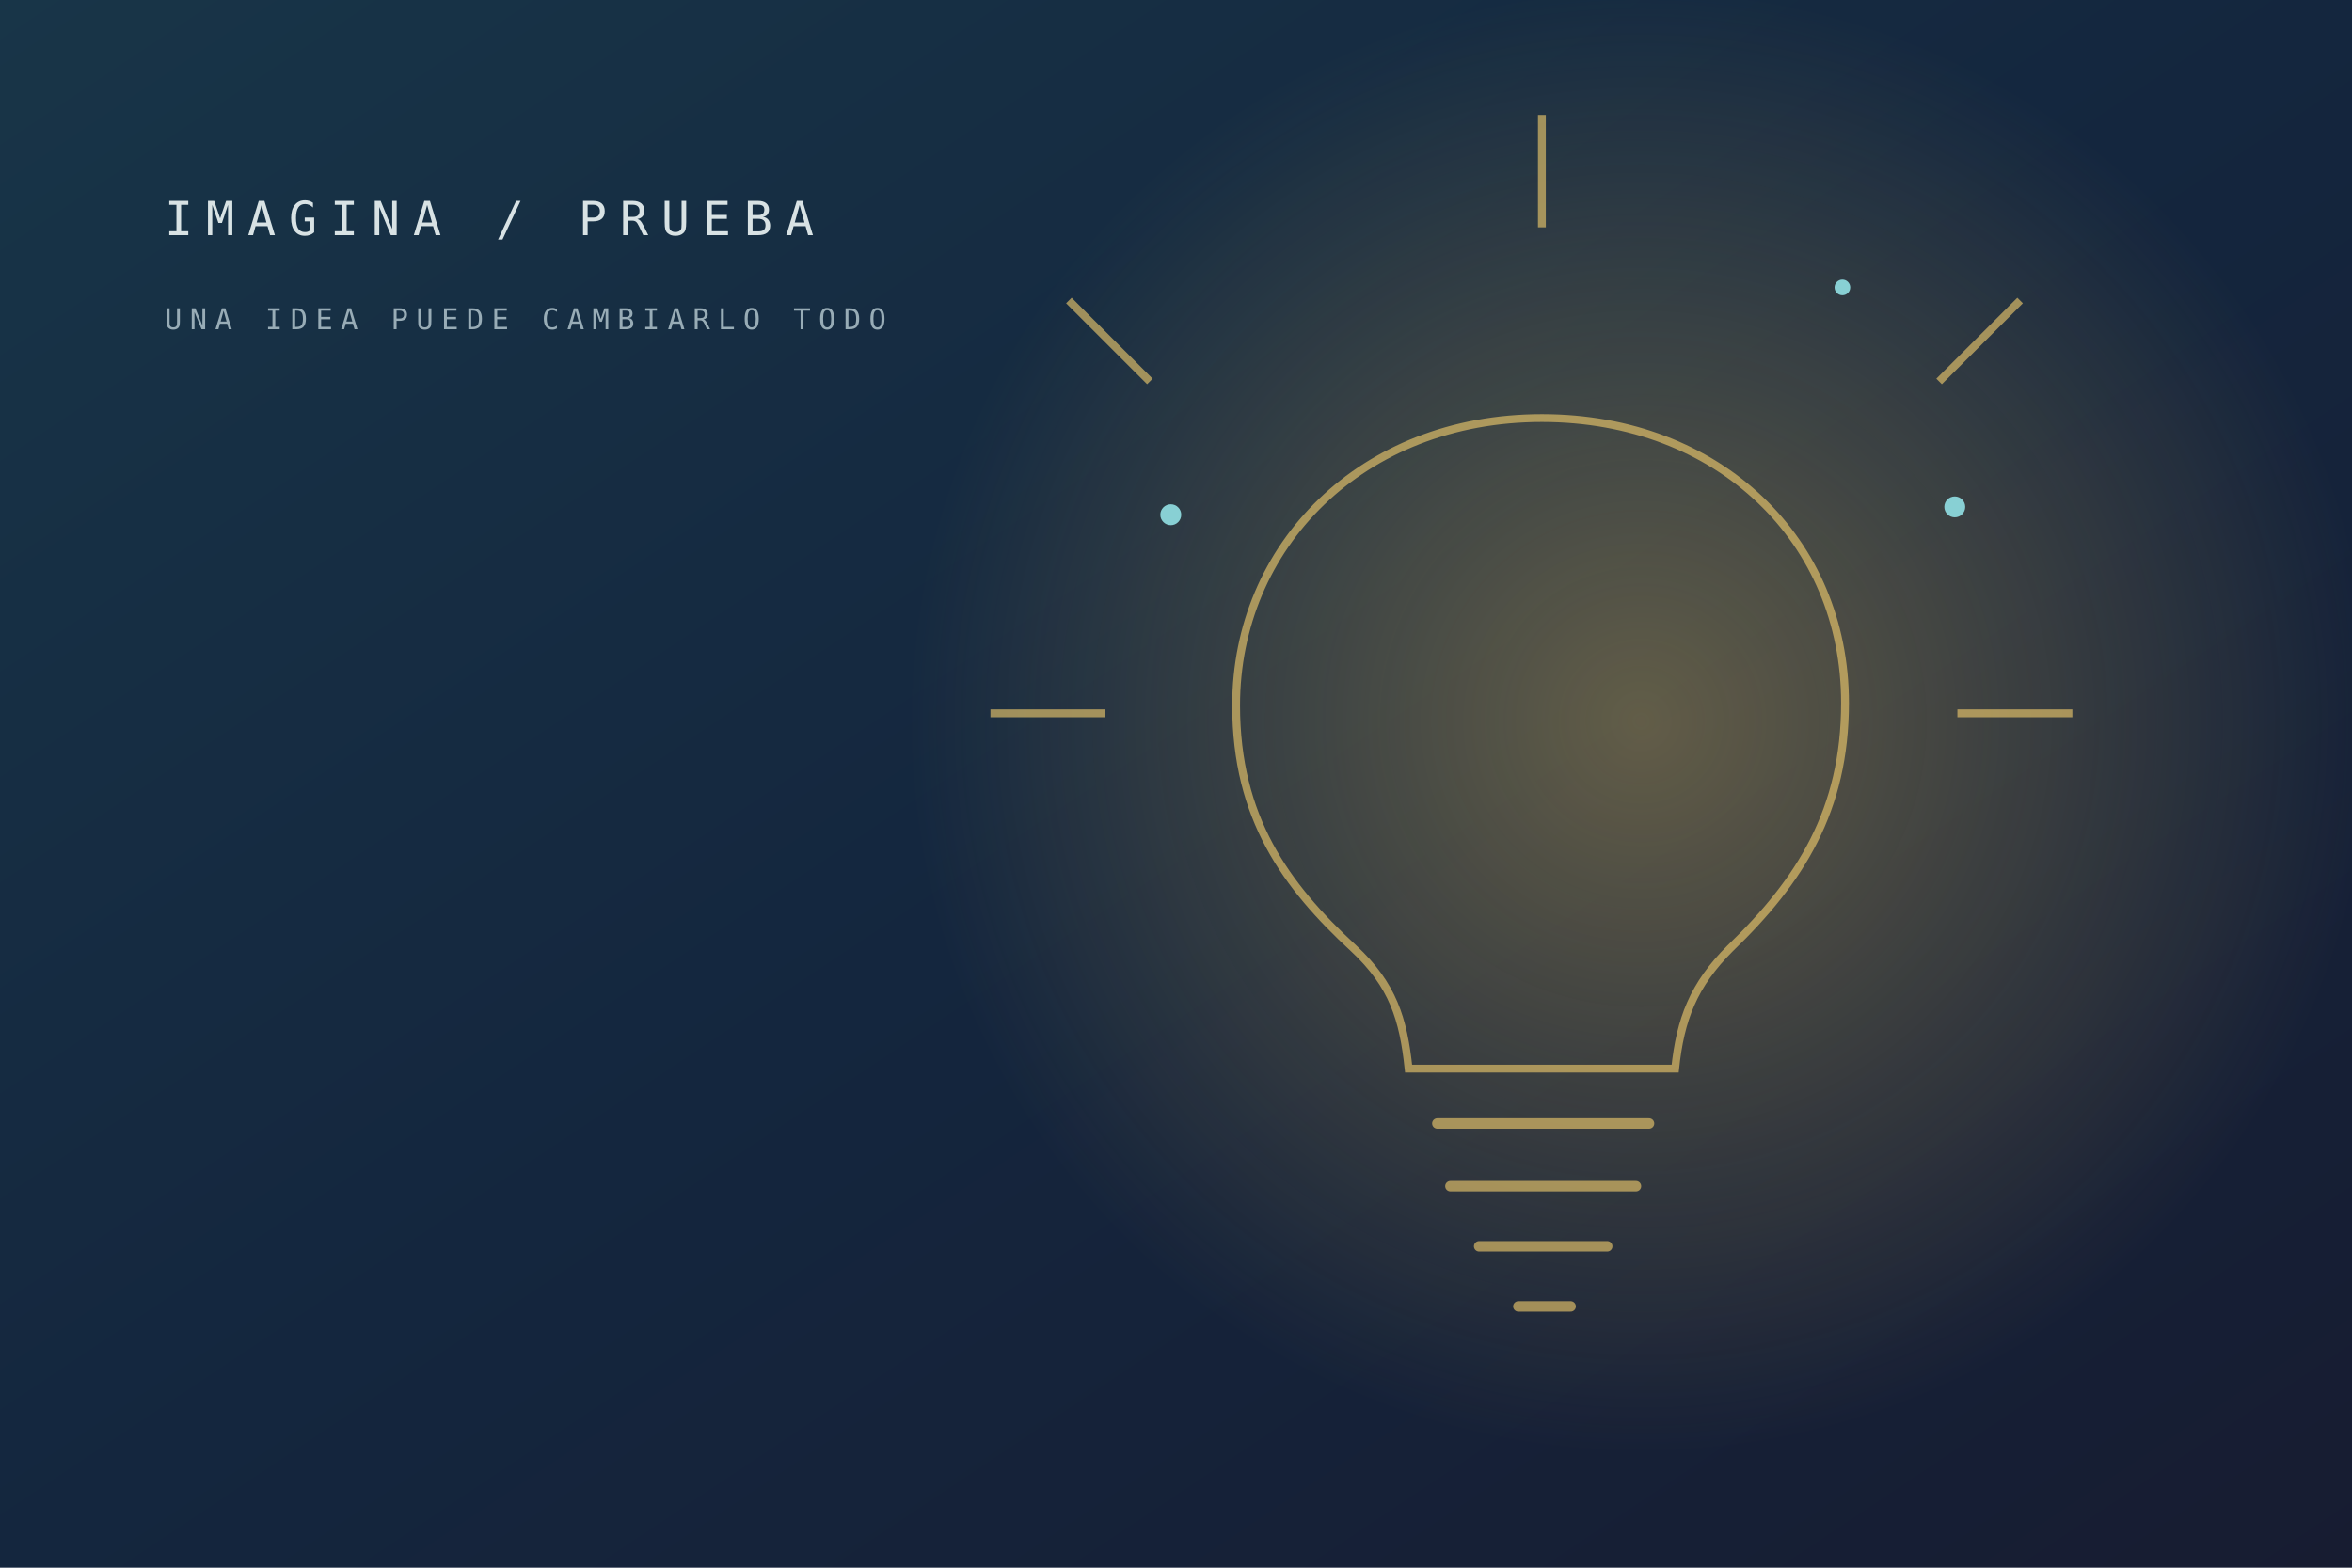
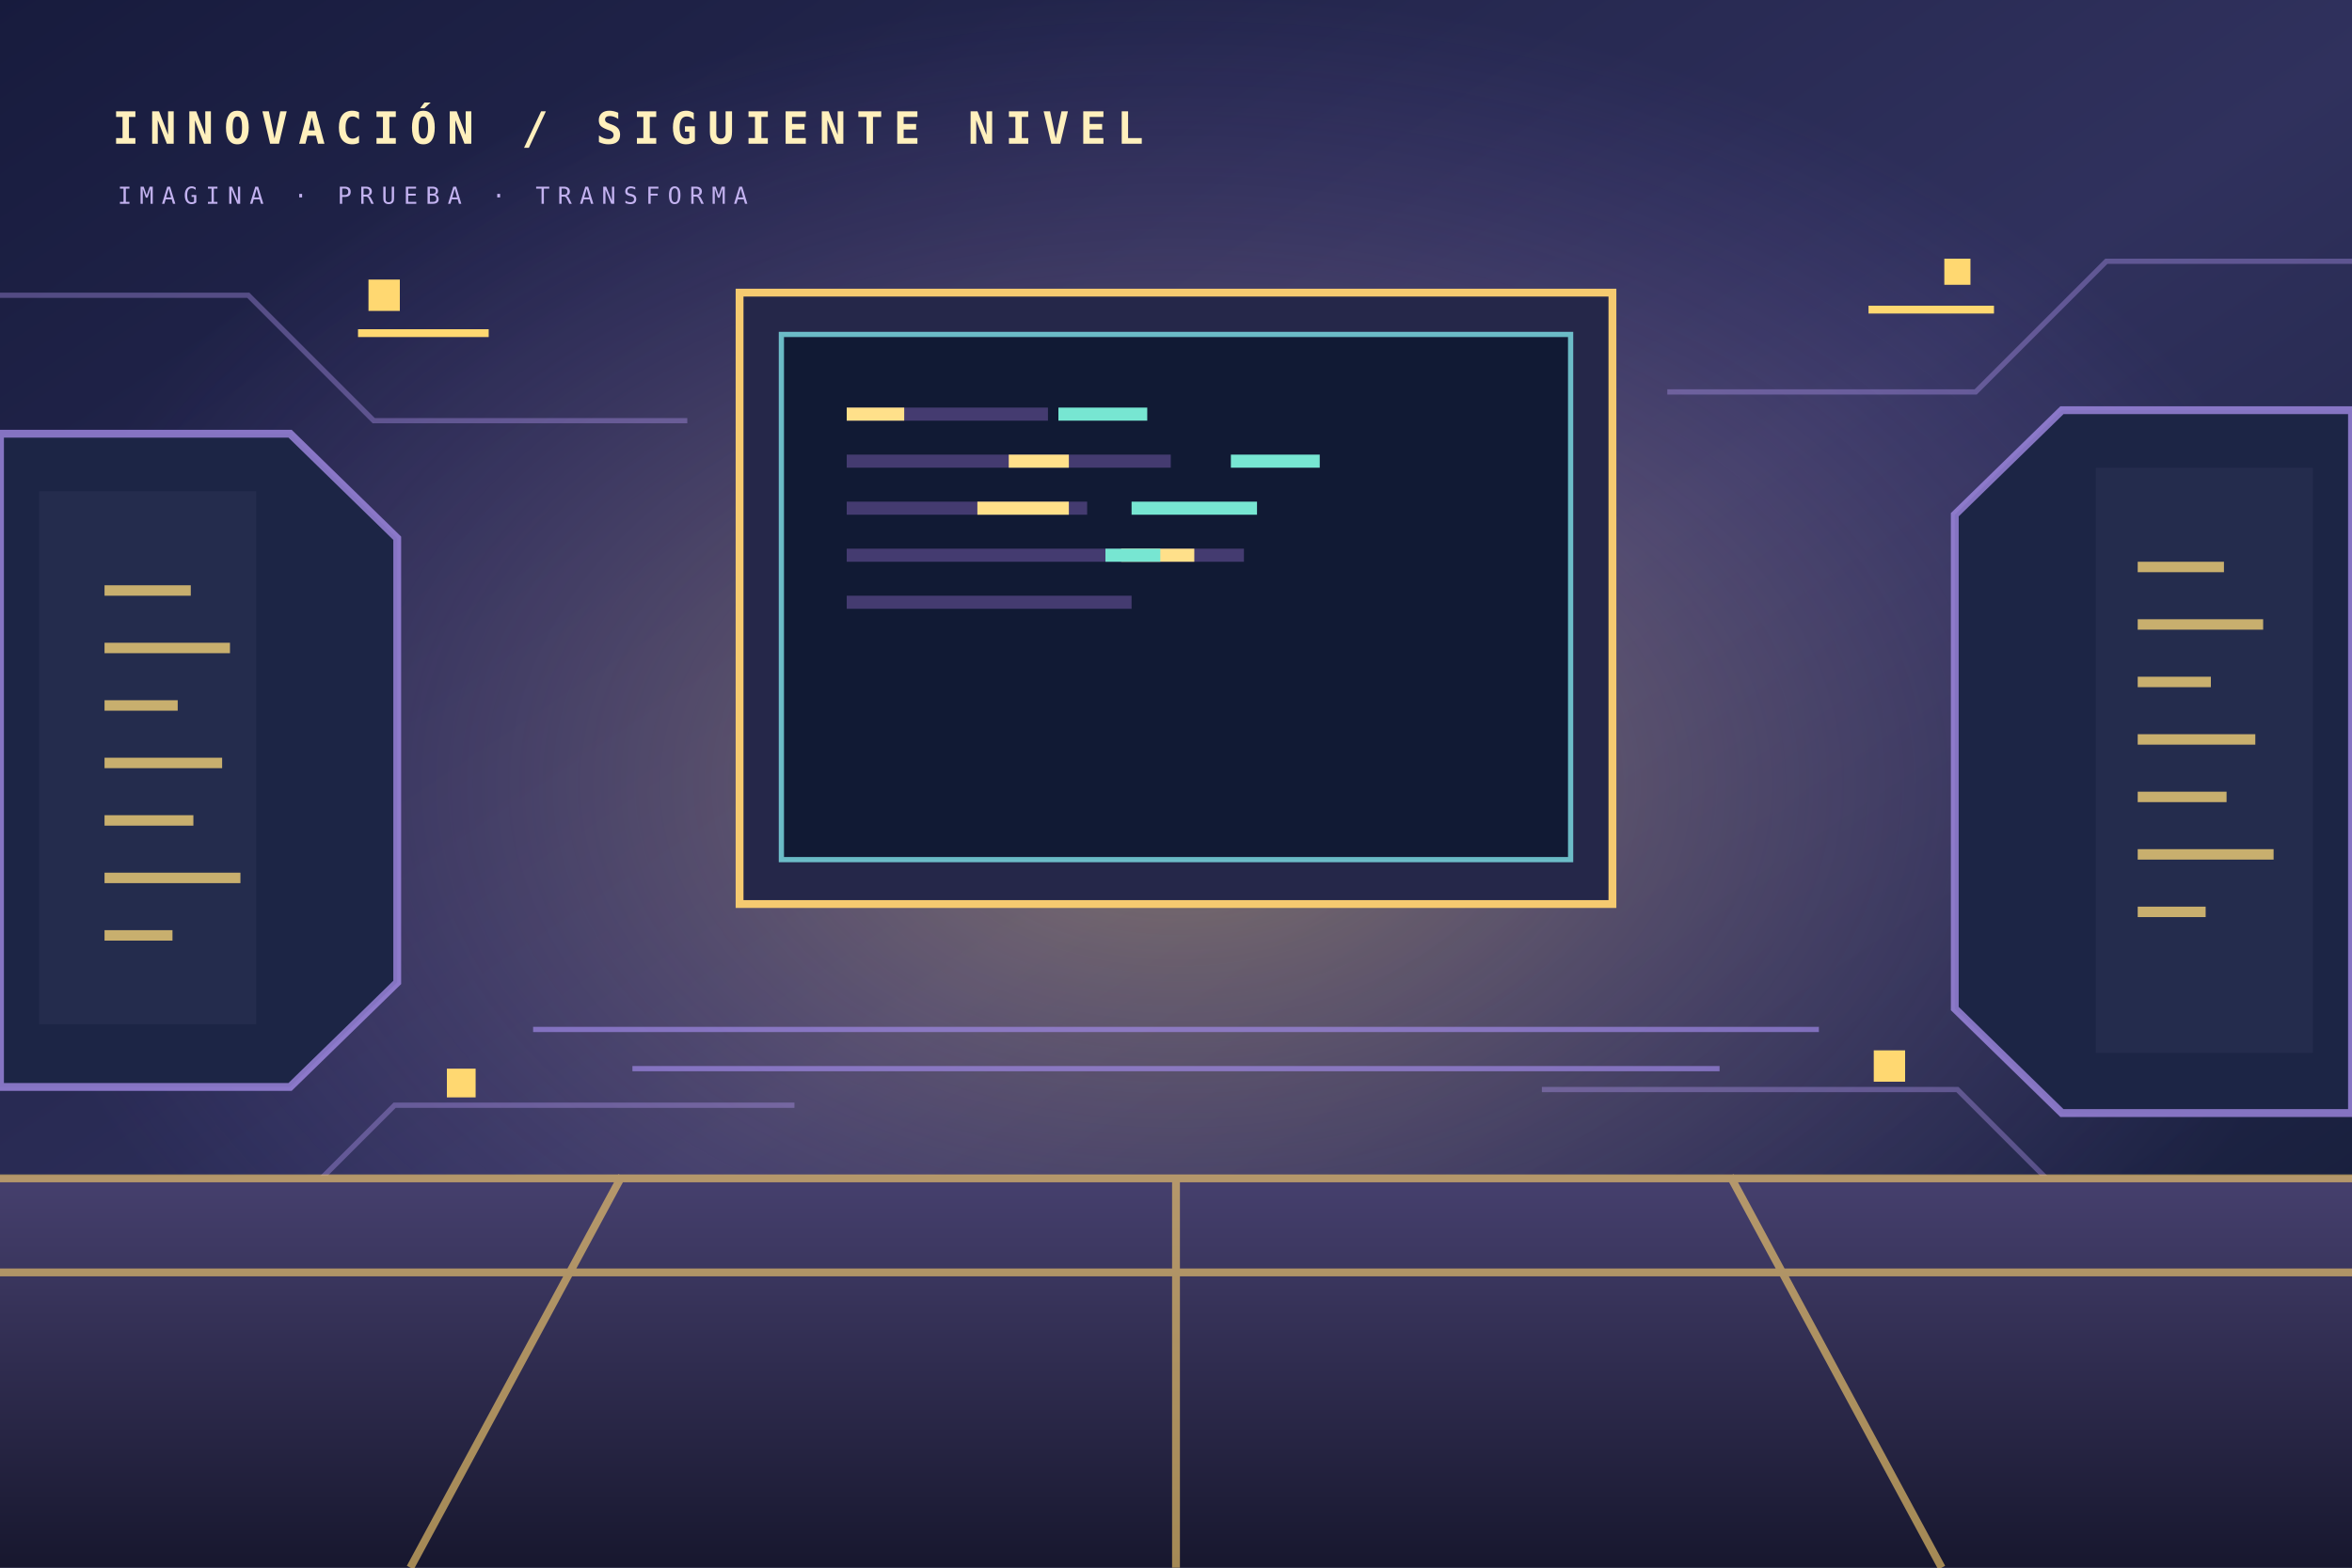
<svg xmlns="http://www.w3.org/2000/svg" viewBox="0 0 900 600">
  <defs>
-     <linearGradient id="a" x2="1" y2="1">
-       <stop stop-color="#183548" />
-       <stop offset=".5" stop-color="#14263e" />
-       <stop offset="1" stop-color="#171c31" />
+     <linearGradient id="sky" x2="1" y2="1">
+       <stop stop-color="#171b3d" />
+       <stop offset=".52" stop-color="#30315d" />
+       <stop offset="1" stop-color="#111a33" />
    </linearGradient>
-     <radialGradient id="b">
-       <stop stop-color="#f3c65e" stop-opacity=".35" />
-       <stop offset="1" stop-color="#f3c65e" stop-opacity="0" />
+     <radialGradient id="idea">
+       <stop stop-color="#ffd97b" stop-opacity=".4" />
+       <stop offset="1" stop-color="#ac82ff" stop-opacity="0" />
    </radialGradient>
+     <linearGradient id="stage" x2="0" y2="1">
+       <stop stop-color="#46406e" />
+       <stop offset="1" stop-color="#17172e" />
+     </linearGradient>
  </defs>
-   <path fill="url(#a)" d="M0 0h900v600H0z" />
-   <circle cx="628" cy="276" r="283" fill="url(#b)" />
-   <g fill="none" stroke="#f0cb6d" stroke-opacity=".62">
-     <path d="M590 160c-69 0-117 49-117 110 0 43 19 69 45 93 15 14 19 27 21 46h102c2-19 7-32 21-46 27-26 44-53 44-94 0-62-48-109-116-109z" stroke-width="3" />
-     <path d="M550 430h81M555 454h71M566 477h49M581 500h20" stroke-width="4" stroke-linecap="round" />
-     <path d="M590 87V44M440 146l-31-31M742 146l31-31M423 273h-44M793 273h-44" stroke-width="3" />
+   <path fill="url(#sky)" d="M0 0h900v600H0z" />
+   <path fill="url(#idea)" d="M0 0h900v600H0z" />
+   <path fill="none" stroke="#c0a4ff" stroke-opacity=".34" stroke-width="2" d="M0 113h95l48 48h120M900 100h-94l-50 50H638M0 468h106l45-45h153M900 462H794l-45-45H590" />
+   <path fill="#1c2545" stroke="#ad93f3" stroke-opacity=".72" stroke-width="3" d="M0 166h111l41 40v170l-41 40H0zM900 157H789l-41 40v189l41 40h111z" />
+   <path fill="#242c4d" d="M15 188h83v204H15zM802 179h83v224h-83z" />
+   <g fill="none" stroke="#ffda79" stroke-width="4" stroke-opacity=".75">
+     <path d="M40 226h33m-33 22h48m-48 22h28m-28 22h45m-45 22h34m-34 22h52m-52 22h26M818 217h33m-33 22h48m-48 22h28m-28 22h45m-45 22h34m-34 22h52m-52 22h26" />
  </g>
-   <g fill="#88d0d4">
-     <circle cx="448" cy="197" r="4" />
-     <circle cx="748" cy="194" r="4" />
-     <circle cx="705" cy="110" r="3" />
+   <path fill="#252749" stroke="#f5ca70" stroke-width="3" d="M283 112h334v234H283z" />
+   <path fill="#111a34" stroke="#82e7ed" stroke-opacity=".78" stroke-width="2" d="M299 128h302v201H299z" />
+   <path fill="#443b70" d="M324 156h77v5h-77zm0 18h124v5H324zm0 18h92v5h-92zm0 18h152v5H324zm0 18h109v5H324z" />
+   <path fill="#ffe08a" d="M324 156h22v5h-22zm62 18h23v5h-23zm-12 18h35v5h-35zm55 18h28v5h-28z" />
+   <path fill="#77e6d2" d="M405 156h34v5h-34zm66 18h34v5h-34zm-38 18h48v5h-48zm-10 18h21v5h-21z" />
+   <path fill="url(#stage)" d="M0 450h900v150H0z" />
+   <path fill="none" stroke="#f0c66a" stroke-opacity=".65" stroke-width="3" d="M0 451h900M0 487h900M450 450v150M238 450l-81 150m505-150 81 150" />
+   <path fill="none" stroke="#a88ff4" stroke-opacity=".62" stroke-width="2" d="M204 394h492m-454 15h416" />
+   <g fill="#ffd871">
+     <path d="M141 107h12v12h-12zM744 99h10v10h-10zM171 409h11v11h-11zM717 402h12v12h-12z" />
+     <path d="M137 126h50v3h-50zM715 117h48v3h-48z" />
  </g>
-   <text x="63" y="90" fill="#d8e2e4" font-family="monospace" font-size="18" letter-spacing="5">IMAGINA / PRUEBA</text>
-   <text x="63" y="126" fill="#98acb6" font-family="monospace" font-size="11" letter-spacing="3">UNA IDEA PUEDE CAMBIARLO TODO</text>
+   <text x="43" y="55" fill="#fff0bd" font-family="monospace" font-size="17" font-weight="bold" letter-spacing="4">INNOVACIÓN / SIGUIENTE NIVEL</text>
+   <text x="45" y="78" fill="#c3b2f0" font-family="monospace" font-size="9" letter-spacing="3">IMAGINA · PRUEBA · TRANSFORMA</text>
</svg>
